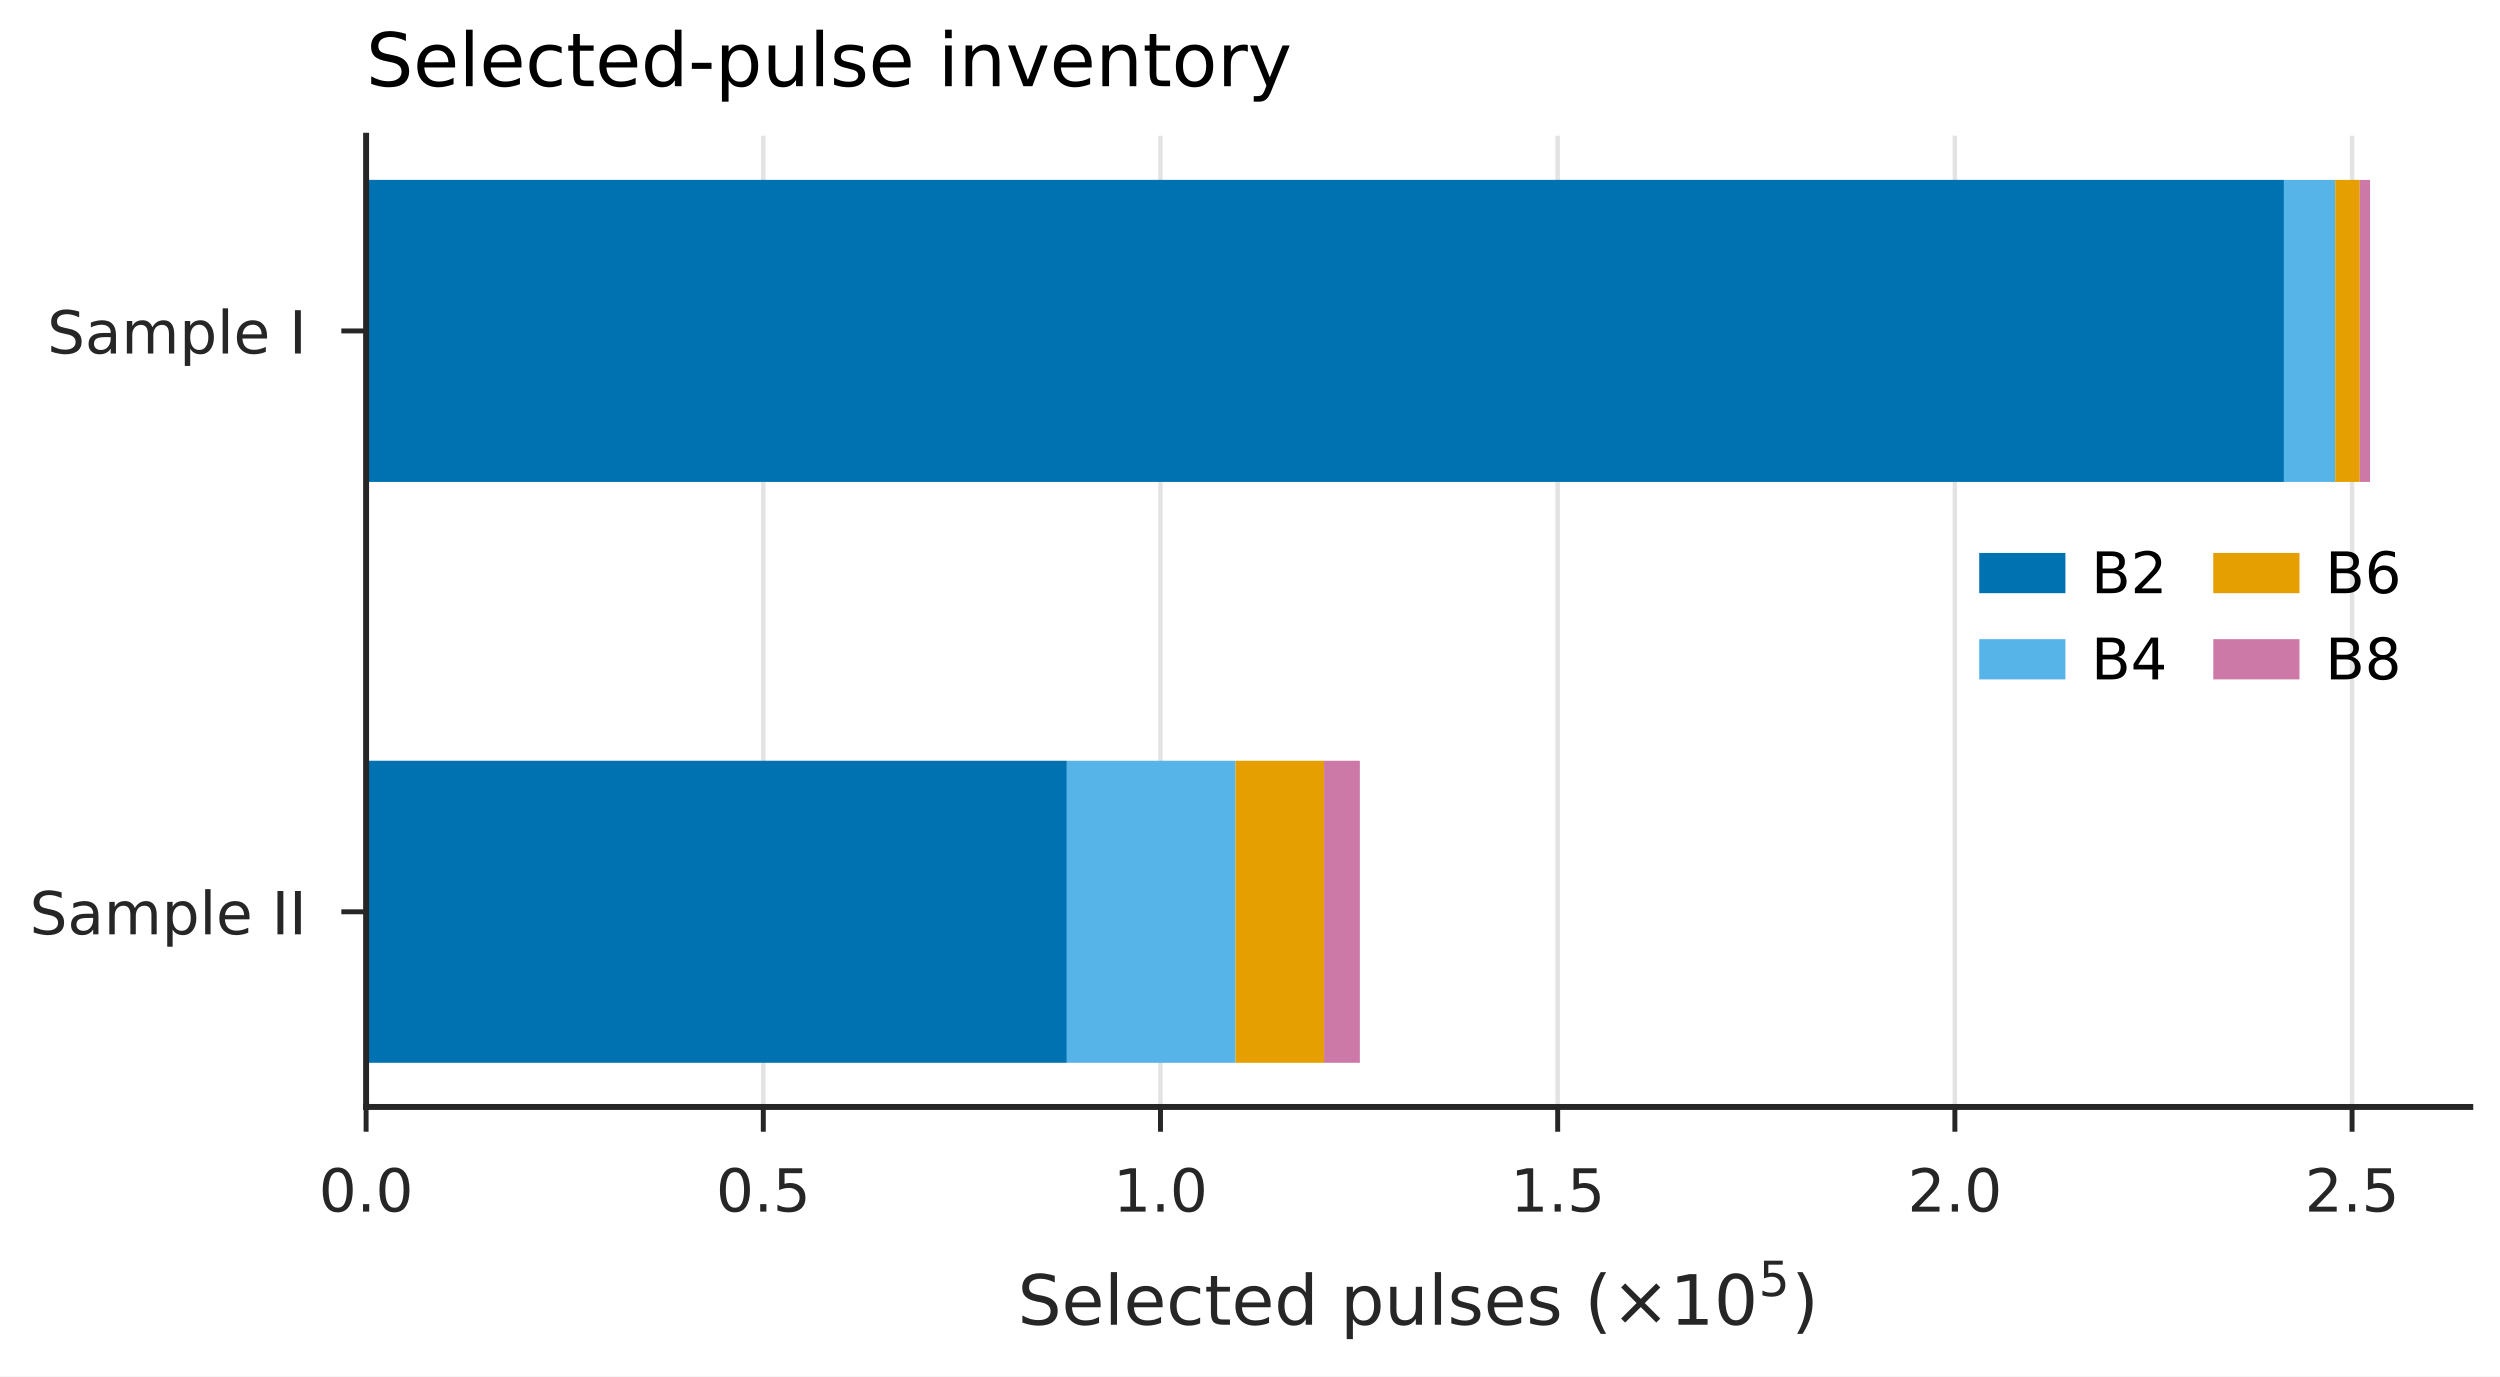
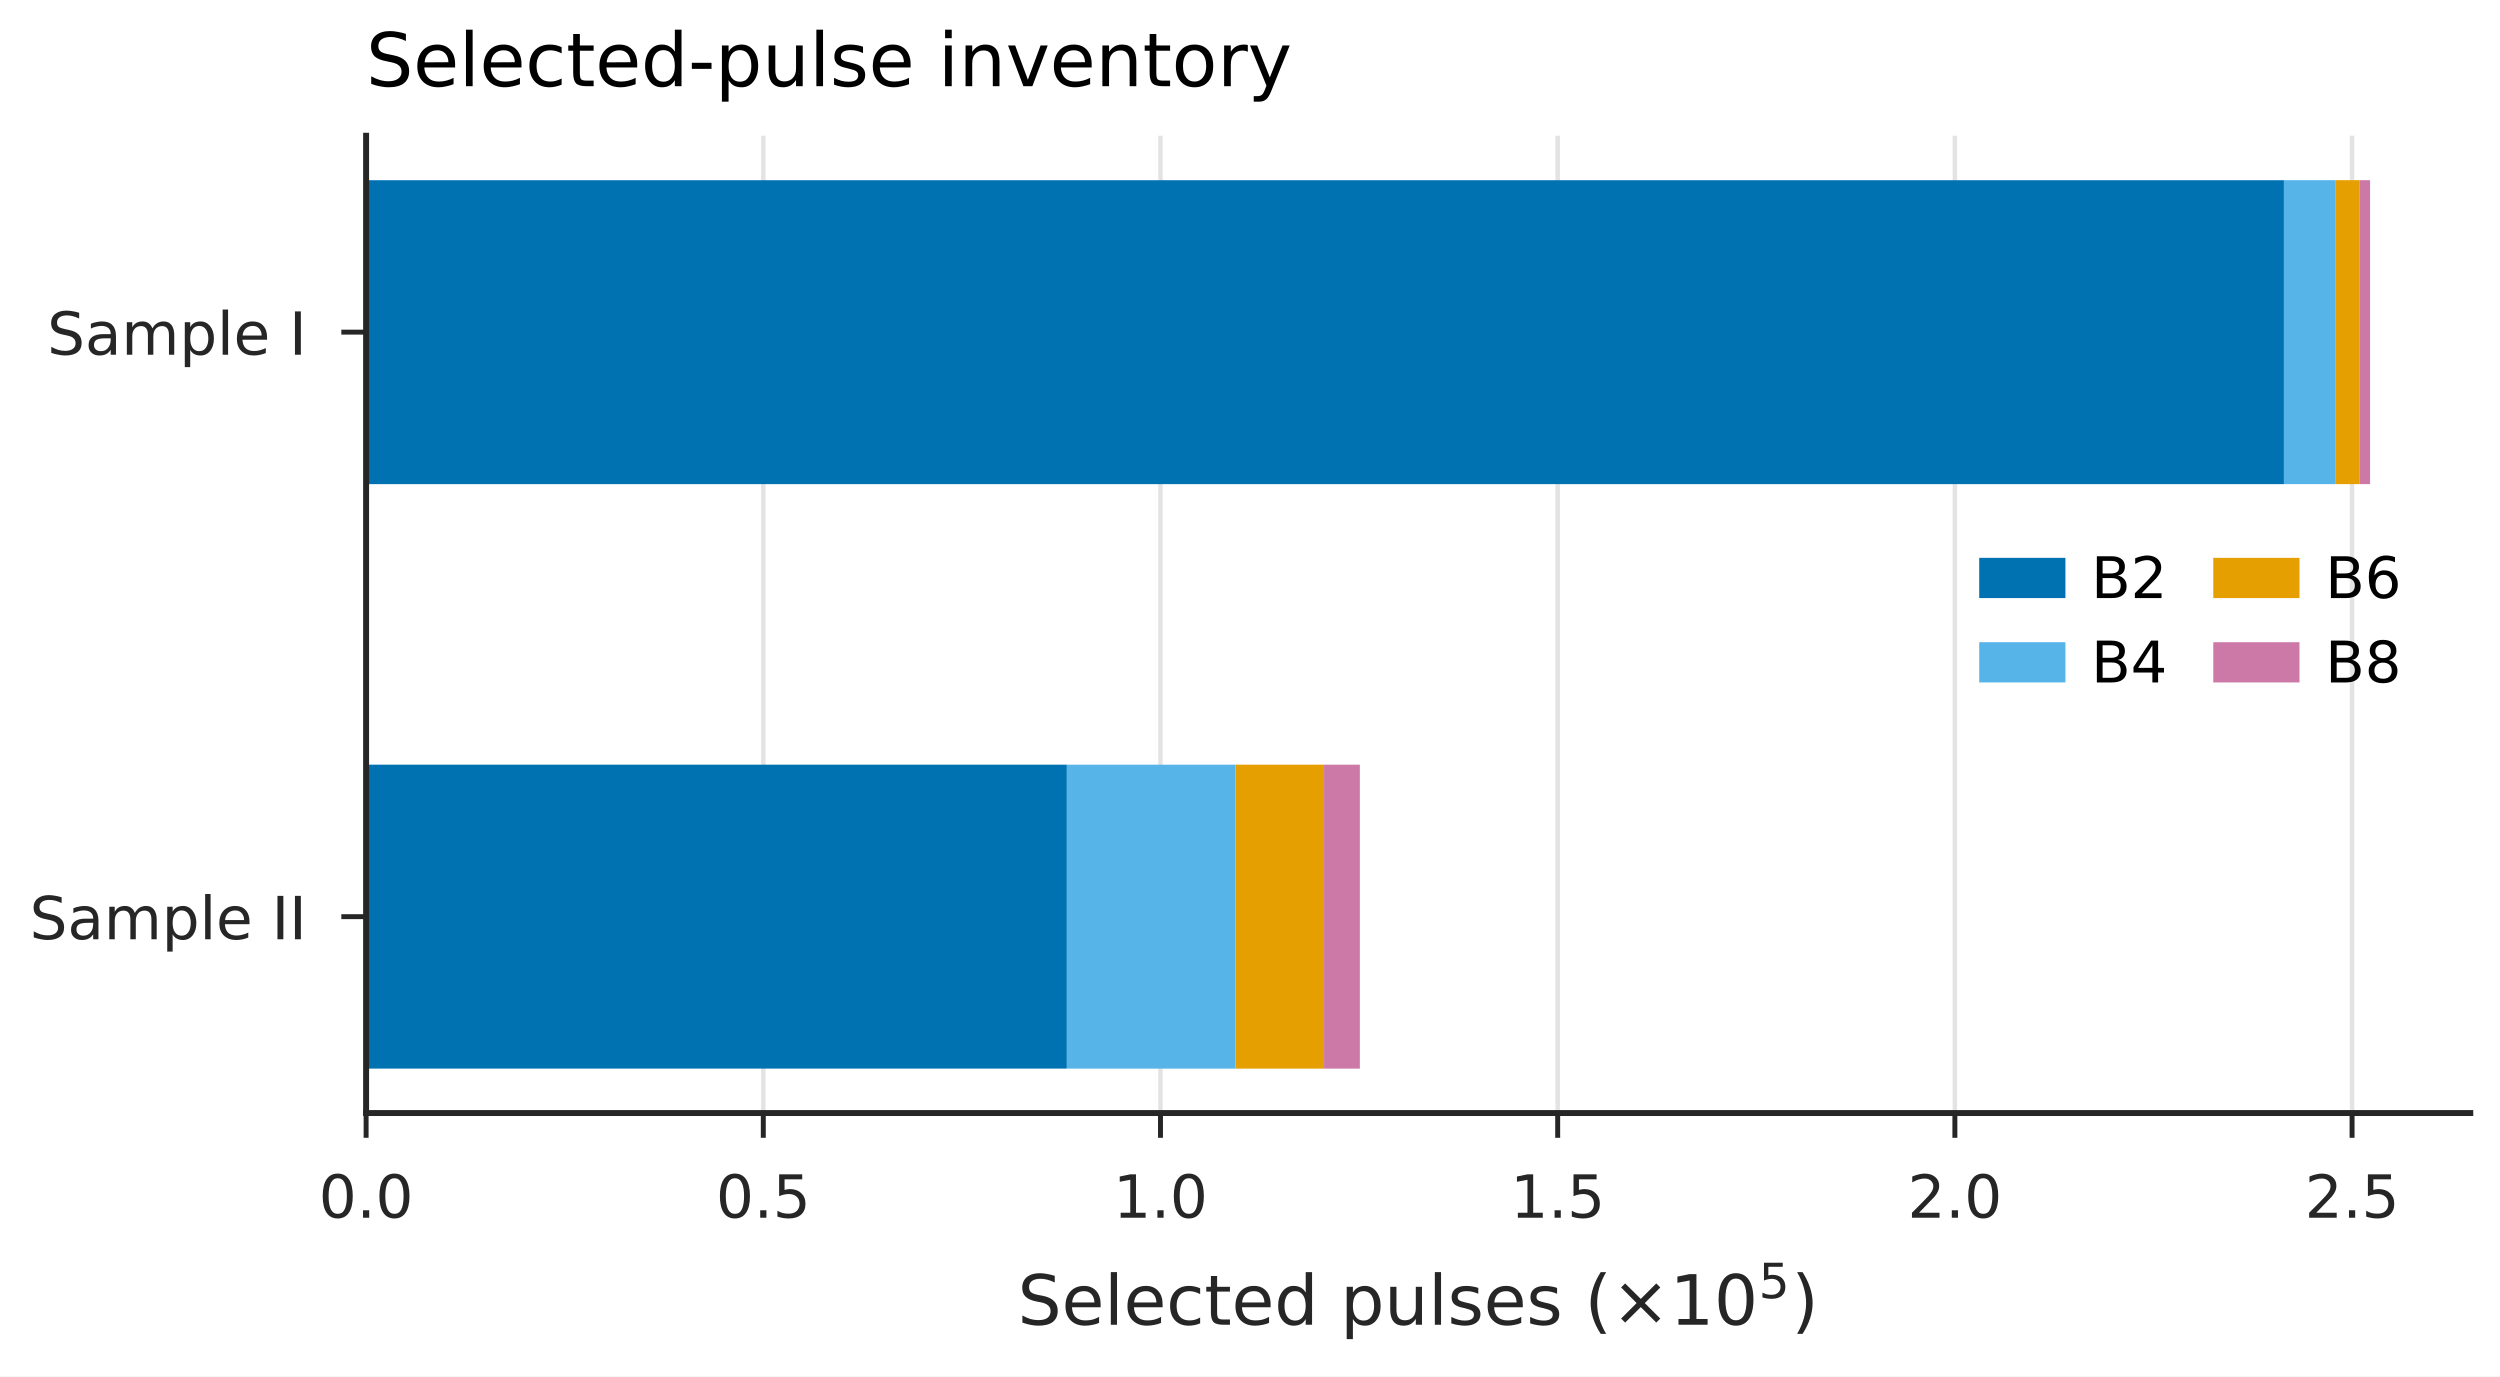
<svg xmlns="http://www.w3.org/2000/svg" xmlns:xlink="http://www.w3.org/1999/xlink" width="252.283pt" height="138.898pt" viewBox="0 0 252.283 138.898" version="1.1">
  <defs>
    <style type="text/css">*{stroke-linejoin: round; stroke-linecap: butt}</style>
  </defs>
  <g id="figure_1">
    <g id="patch_1">
      <path d="M 0 138.898  L 252.283 138.898  L 252.283 0  L 0 0  z " style="fill: #ffffff" />
    </g>
    <g id="axes_1">
      <g id="patch_2">
-         <path d="M 36.945 111.706  L 249.283 111.706  L 249.283 13.699  L 36.945 13.699  z " style="fill: #ffffff" />
+         <path d="M 36.945 112.321  L 249.283 112.321  L 249.283 13.699  L 36.945 13.699  z " style="fill: #ffffff" />
      </g>
      <g id="matplotlib.axis_1">
        <g id="xtick_1">
          <g id="line2d_1">
-             <path d="M 36.945 111.706  L 36.945 13.699  " clip-path="url(#pef5ed3e96a)" style="fill: none; stroke: #d8d8d8; stroke-opacity: 0.7; stroke-width: 0.45; stroke-linecap: square" />
+             <path d="M 36.945 112.321  L 36.945 13.699  " clip-path="url(#p6a8e4a5280)" style="fill: none; stroke: #d8d8d8; stroke-opacity: 0.7; stroke-width: 0.45; stroke-linecap: square" />
          </g>
          <g id="line2d_2">
            <defs>
              <path id="mf00183c285" d="M 0 0  L 0 2.5  " style="stroke: #262626; stroke-width: 0.5" />
            </defs>
            <g>
-               <use xlink:href="#mf00183c285" x="36.945" y="111.706" style="fill: #262626; stroke: #262626; stroke-width: 0.5" />
+               <use xlink:href="#mf00183c285" x="36.945" y="112.321" style="fill: #262626; stroke: #262626; stroke-width: 0.5" />
            </g>
          </g>
          <g id="text_1">
-             <text style="font-size: 6px; font-family: 'DejaVu Sans', 'Arial', 'Liberation Sans', sans-serif; text-anchor: middle; fill: #262626" x="36.945" y="122.264" transform="rotate(-0 36.94524 122.2644)">0.0</text>
+             <text style="font-size: 6px; font-family: 'DejaVu Sans', 'Arial', 'Liberation Sans', sans-serif; text-anchor: middle; fill: #262626" x="36.945" y="122.88" transform="rotate(-0 36.94524 122.8796)">0.0</text>
          </g>
        </g>
        <g id="xtick_2">
          <g id="line2d_3">
-             <path d="M 77.027 111.706  L 77.027 13.699  " clip-path="url(#pef5ed3e96a)" style="fill: none; stroke: #d8d8d8; stroke-opacity: 0.7; stroke-width: 0.45; stroke-linecap: square" />
+             <path d="M 77.027 112.321  L 77.027 13.699  " clip-path="url(#p6a8e4a5280)" style="fill: none; stroke: #d8d8d8; stroke-opacity: 0.7; stroke-width: 0.45; stroke-linecap: square" />
          </g>
          <g id="line2d_4">
            <g>
-               <use xlink:href="#mf00183c285" x="77.027" y="111.706" style="fill: #262626; stroke: #262626; stroke-width: 0.5" />
+               <use xlink:href="#mf00183c285" x="77.027" y="112.321" style="fill: #262626; stroke: #262626; stroke-width: 0.5" />
            </g>
          </g>
          <g id="text_2">
-             <text style="font-size: 6px; font-family: 'DejaVu Sans', 'Arial', 'Liberation Sans', sans-serif; text-anchor: middle; fill: #262626" x="77.027" y="122.264" transform="rotate(-0 77.02727 122.2644)">0.5</text>
+             <text style="font-size: 6px; font-family: 'DejaVu Sans', 'Arial', 'Liberation Sans', sans-serif; text-anchor: middle; fill: #262626" x="77.027" y="122.88" transform="rotate(-0 77.02727 122.8796)">0.5</text>
          </g>
        </g>
        <g id="xtick_3">
          <g id="line2d_5">
-             <path d="M 117.109 111.706  L 117.109 13.699  " clip-path="url(#pef5ed3e96a)" style="fill: none; stroke: #d8d8d8; stroke-opacity: 0.7; stroke-width: 0.45; stroke-linecap: square" />
+             <path d="M 117.109 112.321  L 117.109 13.699  " clip-path="url(#p6a8e4a5280)" style="fill: none; stroke: #d8d8d8; stroke-opacity: 0.7; stroke-width: 0.45; stroke-linecap: square" />
          </g>
          <g id="line2d_6">
            <g>
-               <use xlink:href="#mf00183c285" x="117.109" y="111.706" style="fill: #262626; stroke: #262626; stroke-width: 0.5" />
+               <use xlink:href="#mf00183c285" x="117.109" y="112.321" style="fill: #262626; stroke: #262626; stroke-width: 0.5" />
            </g>
          </g>
          <g id="text_3">
-             <text style="font-size: 6px; font-family: 'DejaVu Sans', 'Arial', 'Liberation Sans', sans-serif; text-anchor: middle; fill: #262626" x="117.109" y="122.264" transform="rotate(-0 117.1093 122.2644)">1.0</text>
+             <text style="font-size: 6px; font-family: 'DejaVu Sans', 'Arial', 'Liberation Sans', sans-serif; text-anchor: middle; fill: #262626" x="117.109" y="122.88" transform="rotate(-0 117.1093 122.8796)">1.0</text>
          </g>
        </g>
        <g id="xtick_4">
          <g id="line2d_7">
-             <path d="M 157.191 111.706  L 157.191 13.699  " clip-path="url(#pef5ed3e96a)" style="fill: none; stroke: #d8d8d8; stroke-opacity: 0.7; stroke-width: 0.45; stroke-linecap: square" />
+             <path d="M 157.191 112.321  L 157.191 13.699  " clip-path="url(#p6a8e4a5280)" style="fill: none; stroke: #d8d8d8; stroke-opacity: 0.7; stroke-width: 0.45; stroke-linecap: square" />
          </g>
          <g id="line2d_8">
            <g>
-               <use xlink:href="#mf00183c285" x="157.191" y="111.706" style="fill: #262626; stroke: #262626; stroke-width: 0.5" />
+               <use xlink:href="#mf00183c285" x="157.191" y="112.321" style="fill: #262626; stroke: #262626; stroke-width: 0.5" />
            </g>
          </g>
          <g id="text_4">
-             <text style="font-size: 6px; font-family: 'DejaVu Sans', 'Arial', 'Liberation Sans', sans-serif; text-anchor: middle; fill: #262626" x="157.191" y="122.264" transform="rotate(-0 157.1913 122.2644)">1.5</text>
+             <text style="font-size: 6px; font-family: 'DejaVu Sans', 'Arial', 'Liberation Sans', sans-serif; text-anchor: middle; fill: #262626" x="157.191" y="122.88" transform="rotate(-0 157.1913 122.8796)">1.5</text>
          </g>
        </g>
        <g id="xtick_5">
          <g id="line2d_9">
-             <path d="M 197.273 111.706  L 197.273 13.699  " clip-path="url(#pef5ed3e96a)" style="fill: none; stroke: #d8d8d8; stroke-opacity: 0.7; stroke-width: 0.45; stroke-linecap: square" />
+             <path d="M 197.273 112.321  L 197.273 13.699  " clip-path="url(#p6a8e4a5280)" style="fill: none; stroke: #d8d8d8; stroke-opacity: 0.7; stroke-width: 0.45; stroke-linecap: square" />
          </g>
          <g id="line2d_10">
            <g>
-               <use xlink:href="#mf00183c285" x="197.273" y="111.706" style="fill: #262626; stroke: #262626; stroke-width: 0.5" />
+               <use xlink:href="#mf00183c285" x="197.273" y="112.321" style="fill: #262626; stroke: #262626; stroke-width: 0.5" />
            </g>
          </g>
          <g id="text_5">
-             <text style="font-size: 6px; font-family: 'DejaVu Sans', 'Arial', 'Liberation Sans', sans-serif; text-anchor: middle; fill: #262626" x="197.273" y="122.264" transform="rotate(-0 197.2733 122.2644)">2.0</text>
+             <text style="font-size: 6px; font-family: 'DejaVu Sans', 'Arial', 'Liberation Sans', sans-serif; text-anchor: middle; fill: #262626" x="197.273" y="122.88" transform="rotate(-0 197.2733 122.8796)">2.0</text>
          </g>
        </g>
        <g id="xtick_6">
          <g id="line2d_11">
-             <path d="M 237.355 111.706  L 237.355 13.699  " clip-path="url(#pef5ed3e96a)" style="fill: none; stroke: #d8d8d8; stroke-opacity: 0.7; stroke-width: 0.45; stroke-linecap: square" />
+             <path d="M 237.355 112.321  L 237.355 13.699  " clip-path="url(#p6a8e4a5280)" style="fill: none; stroke: #d8d8d8; stroke-opacity: 0.7; stroke-width: 0.45; stroke-linecap: square" />
          </g>
          <g id="line2d_12">
            <g>
-               <use xlink:href="#mf00183c285" x="237.355" y="111.706" style="fill: #262626; stroke: #262626; stroke-width: 0.5" />
+               <use xlink:href="#mf00183c285" x="237.355" y="112.321" style="fill: #262626; stroke: #262626; stroke-width: 0.5" />
            </g>
          </g>
          <g id="text_6">
-             <text style="font-size: 6px; font-family: 'DejaVu Sans', 'Arial', 'Liberation Sans', sans-serif; text-anchor: middle; fill: #262626" x="237.355" y="122.264" transform="rotate(-0 237.3554 122.2644)">2.5</text>
+             <text style="font-size: 6px; font-family: 'DejaVu Sans', 'Arial', 'Liberation Sans', sans-serif; text-anchor: middle; fill: #262626" x="237.355" y="122.88" transform="rotate(-0 237.3554 122.8796)">2.5</text>
          </g>
        </g>
        <g id="text_7">
-           <g style="fill: #262626" transform="translate(102.6892 134.2158)">
+           <g style="fill: #262626" transform="translate(102.6892 134.4274)">
            <text>
-               <tspan x="0" y="-0.532" style="font-size: 7px; font-family: 'DejaVu Sans'; fill: #262626">S</tspan>
-               <tspan x="4.443" y="-0.532" style="font-size: 7px; font-family: 'DejaVu Sans'; fill: #262626">e</tspan>
-               <tspan x="8.75" y="-0.532" style="font-size: 7px; font-family: 'DejaVu Sans'; fill: #262626">l</tspan>
-               <tspan x="10.695" y="-0.532" style="font-size: 7px; font-family: 'DejaVu Sans'; fill: #262626">e</tspan>
-               <tspan x="15.001" y="-0.532" style="font-size: 7px; font-family: 'DejaVu Sans'; fill: #262626">c</tspan>
-               <tspan x="18.85" y="-0.532" style="font-size: 7px; font-family: 'DejaVu Sans'; fill: #262626">t</tspan>
-               <tspan x="21.595" y="-0.532" style="font-size: 7px; font-family: 'DejaVu Sans'; fill: #262626">e</tspan>
-               <tspan x="25.901" y="-0.532" style="font-size: 7px; font-family: 'DejaVu Sans'; fill: #262626">d</tspan>
-               <tspan x="30.345" y="-0.532" style="font-size: 7px; font-family: 'DejaVu Sans'; fill: #262626"> </tspan>
-               <tspan x="32.57" y="-0.532" style="font-size: 7px; font-family: 'DejaVu Sans'; fill: #262626">p</tspan>
-               <tspan x="37.013" y="-0.532" style="font-size: 7px; font-family: 'DejaVu Sans'; fill: #262626">u</tspan>
-               <tspan x="41.45" y="-0.532" style="font-size: 7px; font-family: 'DejaVu Sans'; fill: #262626">l</tspan>
-               <tspan x="43.395" y="-0.532" style="font-size: 7px; font-family: 'DejaVu Sans'; fill: #262626">s</tspan>
-               <tspan x="47.042" y="-0.532" style="font-size: 7px; font-family: 'DejaVu Sans'; fill: #262626">e</tspan>
-               <tspan x="51.348" y="-0.532" style="font-size: 7px; font-family: 'DejaVu Sans'; fill: #262626">s</tspan>
-               <tspan x="54.995" y="-0.532" style="font-size: 7px; font-family: 'DejaVu Sans'; fill: #262626"> </tspan>
-               <tspan x="57.22" y="-0.532" style="font-size: 7px; font-family: 'DejaVu Sans'; fill: #262626">(</tspan>
-               <tspan x="59.951" y="-0.532" style="font-size: 7px; font-family: 'DejaVu Sans'; fill: #262626">×</tspan>
-               <tspan x="65.816" y="-0.532" style="font-size: 7px; font-family: 'DejaVu Sans'; fill: #262626">1</tspan>
-               <tspan x="70.27" y="-0.532" style="font-size: 7px; font-family: 'DejaVu Sans'; fill: #262626">0</tspan>
-               <tspan x="78.1" y="-0.532" style="font-size: 7px; font-family: 'DejaVu Sans'; fill: #262626">)</tspan>
+               <tspan x="0" y="-0.744" style="font-size: 7px; font-family: 'DejaVu Sans'; fill: #262626">S</tspan>
+               <tspan x="4.443" y="-0.744" style="font-size: 7px; font-family: 'DejaVu Sans'; fill: #262626">e</tspan>
+               <tspan x="8.75" y="-0.744" style="font-size: 7px; font-family: 'DejaVu Sans'; fill: #262626">l</tspan>
+               <tspan x="10.695" y="-0.744" style="font-size: 7px; font-family: 'DejaVu Sans'; fill: #262626">e</tspan>
+               <tspan x="15.001" y="-0.744" style="font-size: 7px; font-family: 'DejaVu Sans'; fill: #262626">c</tspan>
+               <tspan x="18.85" y="-0.744" style="font-size: 7px; font-family: 'DejaVu Sans'; fill: #262626">t</tspan>
+               <tspan x="21.595" y="-0.744" style="font-size: 7px; font-family: 'DejaVu Sans'; fill: #262626">e</tspan>
+               <tspan x="25.901" y="-0.744" style="font-size: 7px; font-family: 'DejaVu Sans'; fill: #262626">d</tspan>
+               <tspan x="30.345" y="-0.744" style="font-size: 7px; font-family: 'DejaVu Sans'; fill: #262626"> </tspan>
+               <tspan x="32.57" y="-0.744" style="font-size: 7px; font-family: 'DejaVu Sans'; fill: #262626">p</tspan>
+               <tspan x="37.013" y="-0.744" style="font-size: 7px; font-family: 'DejaVu Sans'; fill: #262626">u</tspan>
+               <tspan x="41.45" y="-0.744" style="font-size: 7px; font-family: 'DejaVu Sans'; fill: #262626">l</tspan>
+               <tspan x="43.395" y="-0.744" style="font-size: 7px; font-family: 'DejaVu Sans'; fill: #262626">s</tspan>
+               <tspan x="47.042" y="-0.744" style="font-size: 7px; font-family: 'DejaVu Sans'; fill: #262626">e</tspan>
+               <tspan x="51.348" y="-0.744" style="font-size: 7px; font-family: 'DejaVu Sans'; fill: #262626">s</tspan>
+               <tspan x="54.995" y="-0.744" style="font-size: 7px; font-family: 'DejaVu Sans'; fill: #262626"> </tspan>
+               <tspan x="57.22" y="-0.744" style="font-size: 7px; font-family: 'DejaVu Sans'; fill: #262626">(</tspan>
+               <tspan x="59.951" y="-0.744" style="font-size: 7px; font-family: 'DejaVu Sans'; fill: #262626">×</tspan>
+               <tspan x="65.816" y="-0.744" style="font-size: 7px; font-family: 'DejaVu Sans'; fill: #262626">1</tspan>
+               <tspan x="70.27" y="-0.744" style="font-size: 7px; font-family: 'DejaVu Sans'; fill: #262626">0</tspan>
+               <tspan x="78.1" y="-0.744" style="font-size: 7px; font-family: 'DejaVu Sans'; fill: #262626">)</tspan>
              <tspan x="74.791" y="-3.423" style="font-size: 4.9px; font-family: 'DejaVu Sans'; fill: #262626">5</tspan>
            </text>
          </g>
        </g>
      </g>
      <g id="matplotlib.axis_2">
        <g id="ytick_1">
          <g id="line2d_13">
            <defs>
              <path id="m5b9cb7b1d8" d="M 0 0  L -2.5 0  " style="stroke: #262626; stroke-width: 0.5" />
            </defs>
            <g>
-               <use xlink:href="#m5b9cb7b1d8" x="36.945" y="33.394" style="fill: #262626; stroke: #262626; stroke-width: 0.5" />
+               <use xlink:href="#m5b9cb7b1d8" x="36.945" y="33.518" style="fill: #262626; stroke: #262626; stroke-width: 0.5" />
            </g>
          </g>
          <g id="text_8">
-             <text style="font-size: 6px; font-family: 'DejaVu Sans', 'Arial', 'Liberation Sans', sans-serif; text-anchor: end; fill: #262626" x="30.945" y="35.674" transform="rotate(-0 30.94524 35.67372)">Sample I</text>
+             <text style="font-size: 6px; font-family: 'DejaVu Sans', 'Arial', 'Liberation Sans', sans-serif; text-anchor: end; fill: #262626" x="30.945" y="35.797" transform="rotate(-0 30.94524 35.79727)">Sample I</text>
          </g>
        </g>
        <g id="ytick_2">
          <g id="line2d_14">
            <g>
-               <use xlink:href="#m5b9cb7b1d8" x="36.945" y="92.011" style="fill: #262626; stroke: #262626; stroke-width: 0.5" />
+               <use xlink:href="#m5b9cb7b1d8" x="36.945" y="92.502" style="fill: #262626; stroke: #262626; stroke-width: 0.5" />
            </g>
          </g>
          <g id="text_9">
-             <text style="font-size: 6px; font-family: 'DejaVu Sans', 'Arial', 'Liberation Sans', sans-serif; text-anchor: end; fill: #262626" x="30.945" y="94.29" transform="rotate(-0 30.94524 94.29016)">Sample II</text>
+             <text style="font-size: 6px; font-family: 'DejaVu Sans', 'Arial', 'Liberation Sans', sans-serif; text-anchor: end; fill: #262626" x="30.945" y="94.781" transform="rotate(-0 30.94524 94.78139)">Sample II</text>
          </g>
        </g>
      </g>
      <g id="patch_3">
-         <path d="M 36.945 18.154  L 230.479 18.154  L 230.479 48.634  L 36.945 48.634  z " clip-path="url(#pef5ed3e96a)" style="fill: #0072b2" />
+         <path d="M 36.945 18.182  L 230.479 18.182  L 230.479 48.854  L 36.945 48.854  z " clip-path="url(#p6a8e4a5280)" style="fill: #0072b2" />
      </g>
      <g id="patch_4">
-         <path d="M 36.945 76.77  L 107.66 76.77  L 107.66 107.251  L 36.945 107.251  z " clip-path="url(#pef5ed3e96a)" style="fill: #0072b2" />
+         <path d="M 36.945 77.166  L 107.66 77.166  L 107.66 107.838  L 36.945 107.838  z " clip-path="url(#p6a8e4a5280)" style="fill: #0072b2" />
      </g>
      <g id="patch_5">
-         <path d="M 230.479 18.154  L 235.65 18.154  L 235.65 48.634  L 230.479 48.634  z " clip-path="url(#pef5ed3e96a)" style="fill: #56b4e9" />
+         <path d="M 230.479 18.182  L 235.65 18.182  L 235.65 48.854  L 230.479 48.854  z " clip-path="url(#p6a8e4a5280)" style="fill: #56b4e9" />
      </g>
      <g id="patch_6">
-         <path d="M 107.66 76.77  L 124.678 76.77  L 124.678 107.251  L 107.66 107.251  z " clip-path="url(#pef5ed3e96a)" style="fill: #56b4e9" />
+         <path d="M 107.66 77.166  L 124.678 77.166  L 124.678 107.838  L 107.66 107.838  z " clip-path="url(#p6a8e4a5280)" style="fill: #56b4e9" />
      </g>
      <g id="patch_7">
-         <path d="M 235.65 18.154  L 238.131 18.154  L 238.131 48.634  L 235.65 48.634  z " clip-path="url(#pef5ed3e96a)" style="fill: #e69f00" />
+         <path d="M 235.65 18.182  L 238.131 18.182  L 238.131 48.854  L 235.65 48.854  z " clip-path="url(#p6a8e4a5280)" style="fill: #e69f00" />
      </g>
      <g id="patch_8">
-         <path d="M 124.678 76.77  L 133.615 76.77  L 133.615 107.251  L 124.678 107.251  z " clip-path="url(#pef5ed3e96a)" style="fill: #e69f00" />
+         <path d="M 124.678 77.166  L 133.615 77.166  L 133.615 107.838  L 124.678 107.838  z " clip-path="url(#p6a8e4a5280)" style="fill: #e69f00" />
      </g>
      <g id="patch_9">
-         <path d="M 238.131 18.154  L 239.172 18.154  L 239.172 48.634  L 238.131 48.634  z " clip-path="url(#pef5ed3e96a)" style="fill: #cc79a7" />
+         <path d="M 238.131 18.182  L 239.172 18.182  L 239.172 48.854  L 238.131 48.854  z " clip-path="url(#p6a8e4a5280)" style="fill: #cc79a7" />
      </g>
      <g id="patch_10">
-         <path d="M 133.615 76.77  L 137.227 76.77  L 137.227 107.251  L 133.615 107.251  z " clip-path="url(#pef5ed3e96a)" style="fill: #cc79a7" />
+         <path d="M 133.615 77.166  L 137.227 77.166  L 137.227 107.838  L 133.615 107.838  z " clip-path="url(#p6a8e4a5280)" style="fill: #cc79a7" />
      </g>
      <g id="patch_11">
-         <path d="M 36.945 111.706  L 36.945 13.699  " style="fill: none; stroke: #262626; stroke-width: 0.6; stroke-linejoin: miter; stroke-linecap: square" />
+         <path d="M 36.945 112.321  L 36.945 13.699  " style="fill: none; stroke: #262626; stroke-width: 0.6; stroke-linejoin: miter; stroke-linecap: square" />
      </g>
      <g id="patch_12">
-         <path d="M 36.945 111.706  L 249.283 111.706  " style="fill: none; stroke: #262626; stroke-width: 0.6; stroke-linejoin: miter; stroke-linecap: square" />
+         <path d="M 36.945 112.321  L 249.283 112.321  " style="fill: none; stroke: #262626; stroke-width: 0.6; stroke-linejoin: miter; stroke-linecap: square" />
      </g>
      <g id="text_10">
        <text style="font-size: 7.5px; font-family: 'DejaVu Sans', 'Arial', 'Liberation Sans', sans-serif; text-anchor: start" x="36.945" y="8.699" transform="rotate(-0 36.94524 8.699068)">Selected-pulse inventory</text>
      </g>
      <g id="legend_1">
        <g id="patch_13">
-           <path d="M 199.729 59.859  L 208.429 59.859  L 208.429 55.799  L 199.729 55.799  z " style="fill: #0072b2" />
+           <path d="M 199.729 60.354  L 208.429 60.354  L 208.429 56.294  L 199.729 56.294  z " style="fill: #0072b2" />
        </g>
        <g id="text_11">
-           <text style="font-size: 5.8px; font-family: 'DejaVu Sans', 'Arial', 'Liberation Sans', sans-serif; text-anchor: start" x="211.039" y="59.859" transform="rotate(-0 211.039 59.85905)">B2</text>
+           <text style="font-size: 5.8px; font-family: 'DejaVu Sans', 'Arial', 'Liberation Sans', sans-serif; text-anchor: start" x="211.039" y="60.354" transform="rotate(-0 211.039 60.35358)">B2</text>
        </g>
        <g id="patch_14">
-           <path d="M 199.729 68.56  L 208.429 68.56  L 208.429 64.5  L 199.729 64.5  z " style="fill: #56b4e9" />
+           <path d="M 199.729 68.867  L 208.429 68.867  L 208.429 64.807  L 199.729 64.807  z " style="fill: #56b4e9" />
        </g>
        <g id="text_12">
-           <text style="font-size: 5.8px; font-family: 'DejaVu Sans', 'Arial', 'Liberation Sans', sans-serif; text-anchor: start" x="211.039" y="68.56" transform="rotate(-0 211.039 68.55951)">B4</text>
+           <text style="font-size: 5.8px; font-family: 'DejaVu Sans', 'Arial', 'Liberation Sans', sans-serif; text-anchor: start" x="211.039" y="68.867" transform="rotate(-0 211.039 68.86689)">B4</text>
        </g>
        <g id="patch_15">
-           <path d="M 223.349 59.859  L 232.049 59.859  L 232.049 55.799  L 223.349 55.799  z " style="fill: #e69f00" />
+           <path d="M 223.349 60.354  L 232.049 60.354  L 232.049 56.294  L 223.349 56.294  z " style="fill: #e69f00" />
        </g>
        <g id="text_13">
-           <text style="font-size: 5.8px; font-family: 'DejaVu Sans', 'Arial', 'Liberation Sans', sans-serif; text-anchor: start" x="234.659" y="59.859" transform="rotate(-0 234.6586 59.85905)">B6</text>
+           <text style="font-size: 5.8px; font-family: 'DejaVu Sans', 'Arial', 'Liberation Sans', sans-serif; text-anchor: start" x="234.659" y="60.354" transform="rotate(-0 234.6586 60.35358)">B6</text>
        </g>
        <g id="patch_16">
-           <path d="M 223.349 68.56  L 232.049 68.56  L 232.049 64.5  L 223.349 64.5  z " style="fill: #cc79a7" />
+           <path d="M 223.349 68.867  L 232.049 68.867  L 232.049 64.807  L 223.349 64.807  z " style="fill: #cc79a7" />
        </g>
        <g id="text_14">
-           <text style="font-size: 5.8px; font-family: 'DejaVu Sans', 'Arial', 'Liberation Sans', sans-serif; text-anchor: start" x="234.659" y="68.56" transform="rotate(-0 234.6586 68.55951)">B8</text>
+           <text style="font-size: 5.8px; font-family: 'DejaVu Sans', 'Arial', 'Liberation Sans', sans-serif; text-anchor: start" x="234.659" y="68.867" transform="rotate(-0 234.6586 68.86689)">B8</text>
        </g>
      </g>
    </g>
  </g>
  <defs>
-     <clipPath id="pef5ed3e96a">
-       <rect x="36.945" y="13.699" width="212.338" height="98.007" />
+     <clipPath id="p6a8e4a5280">
+       <rect x="36.945" y="13.699" width="212.338" height="98.621" />
    </clipPath>
  </defs>
</svg>
